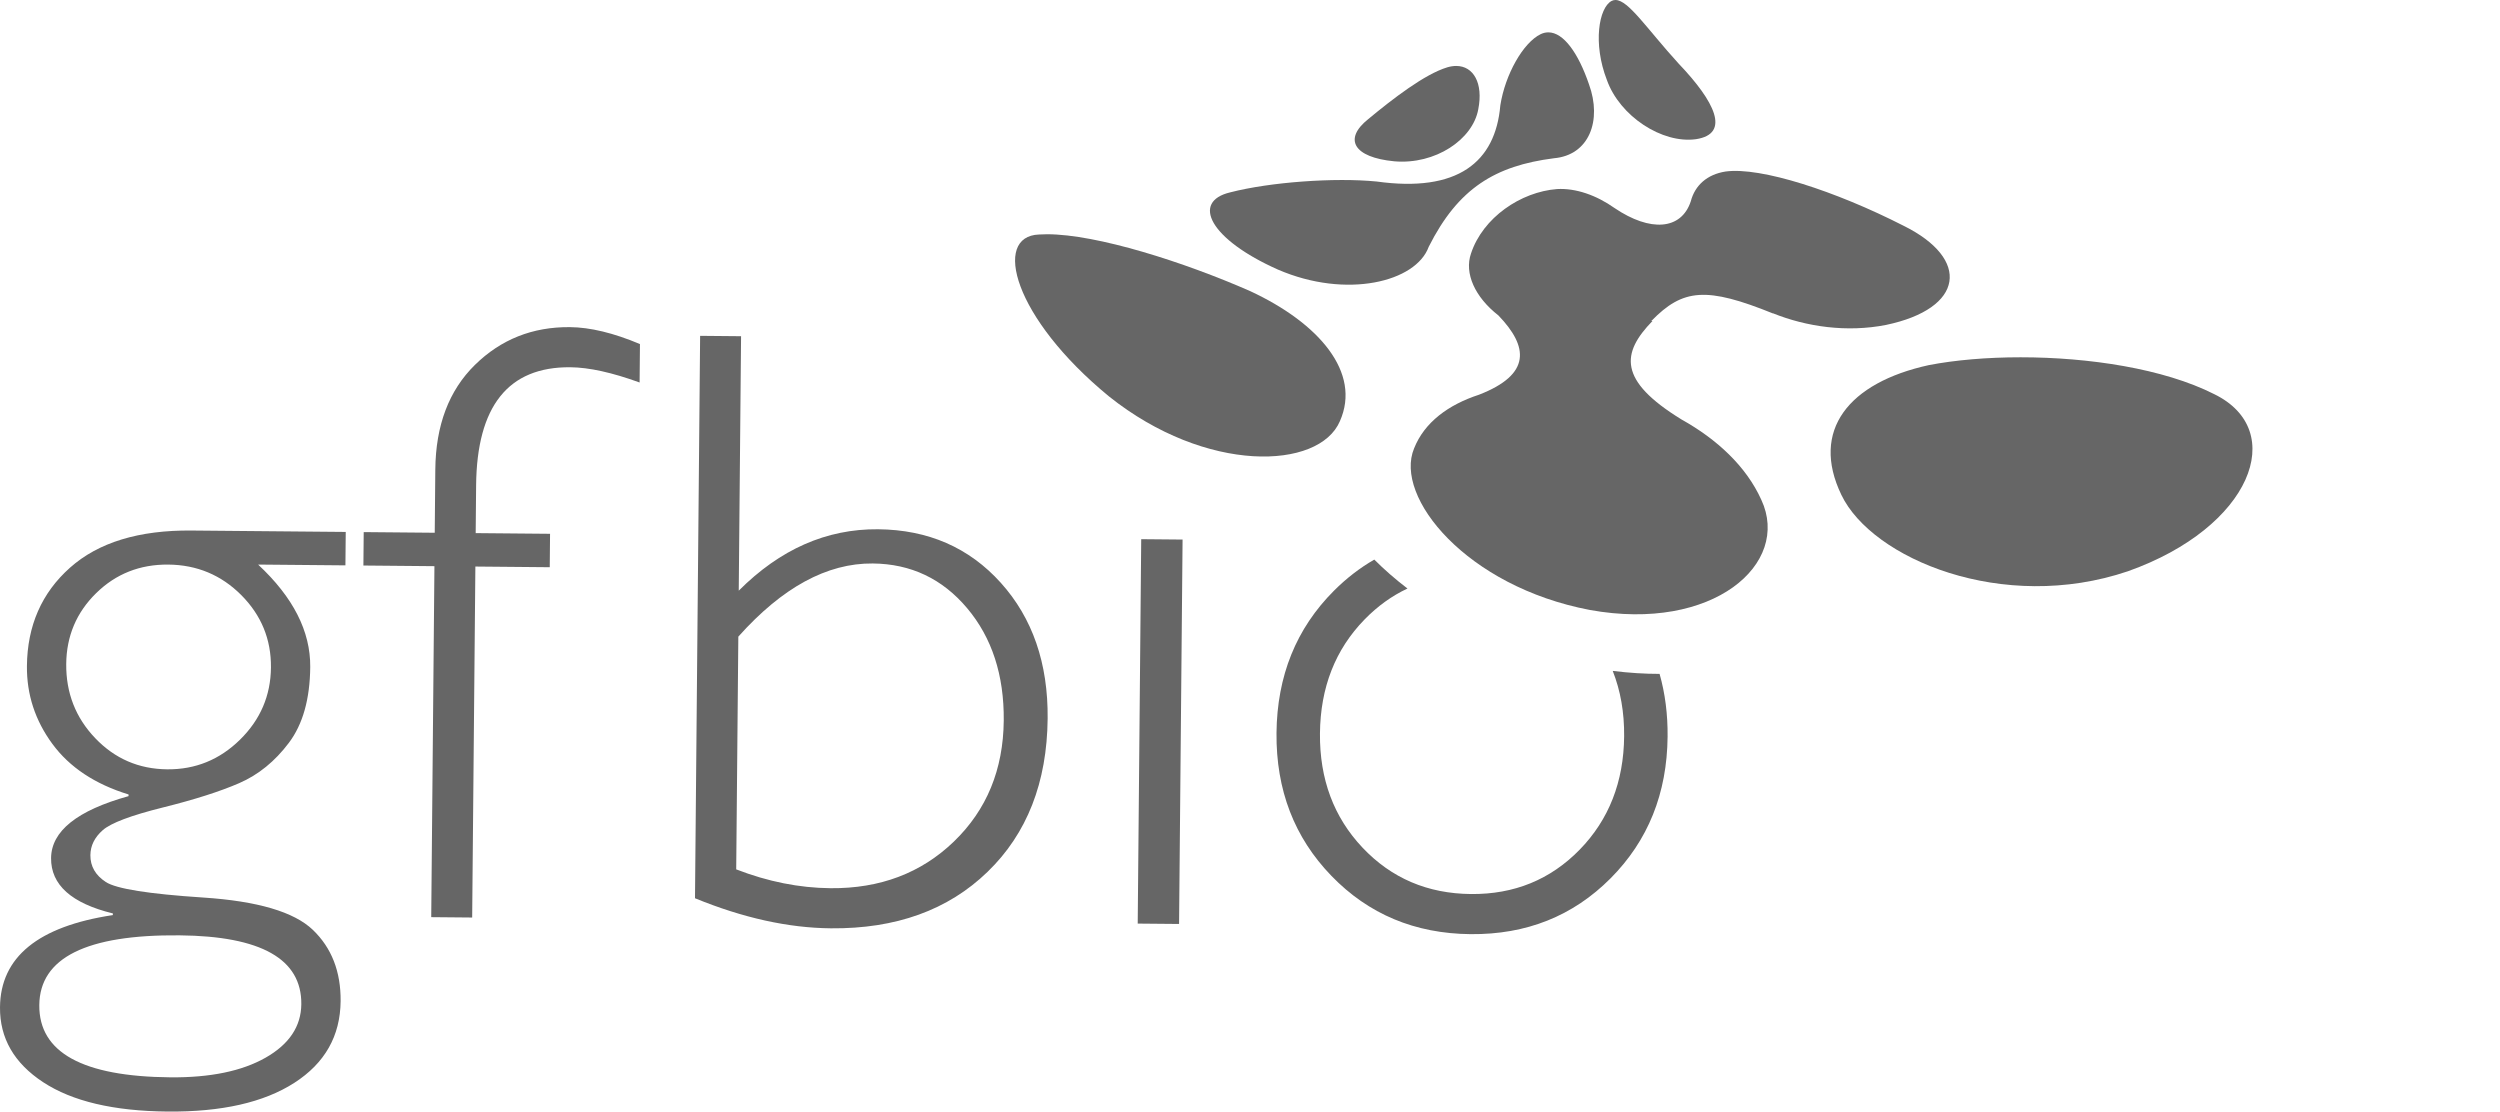
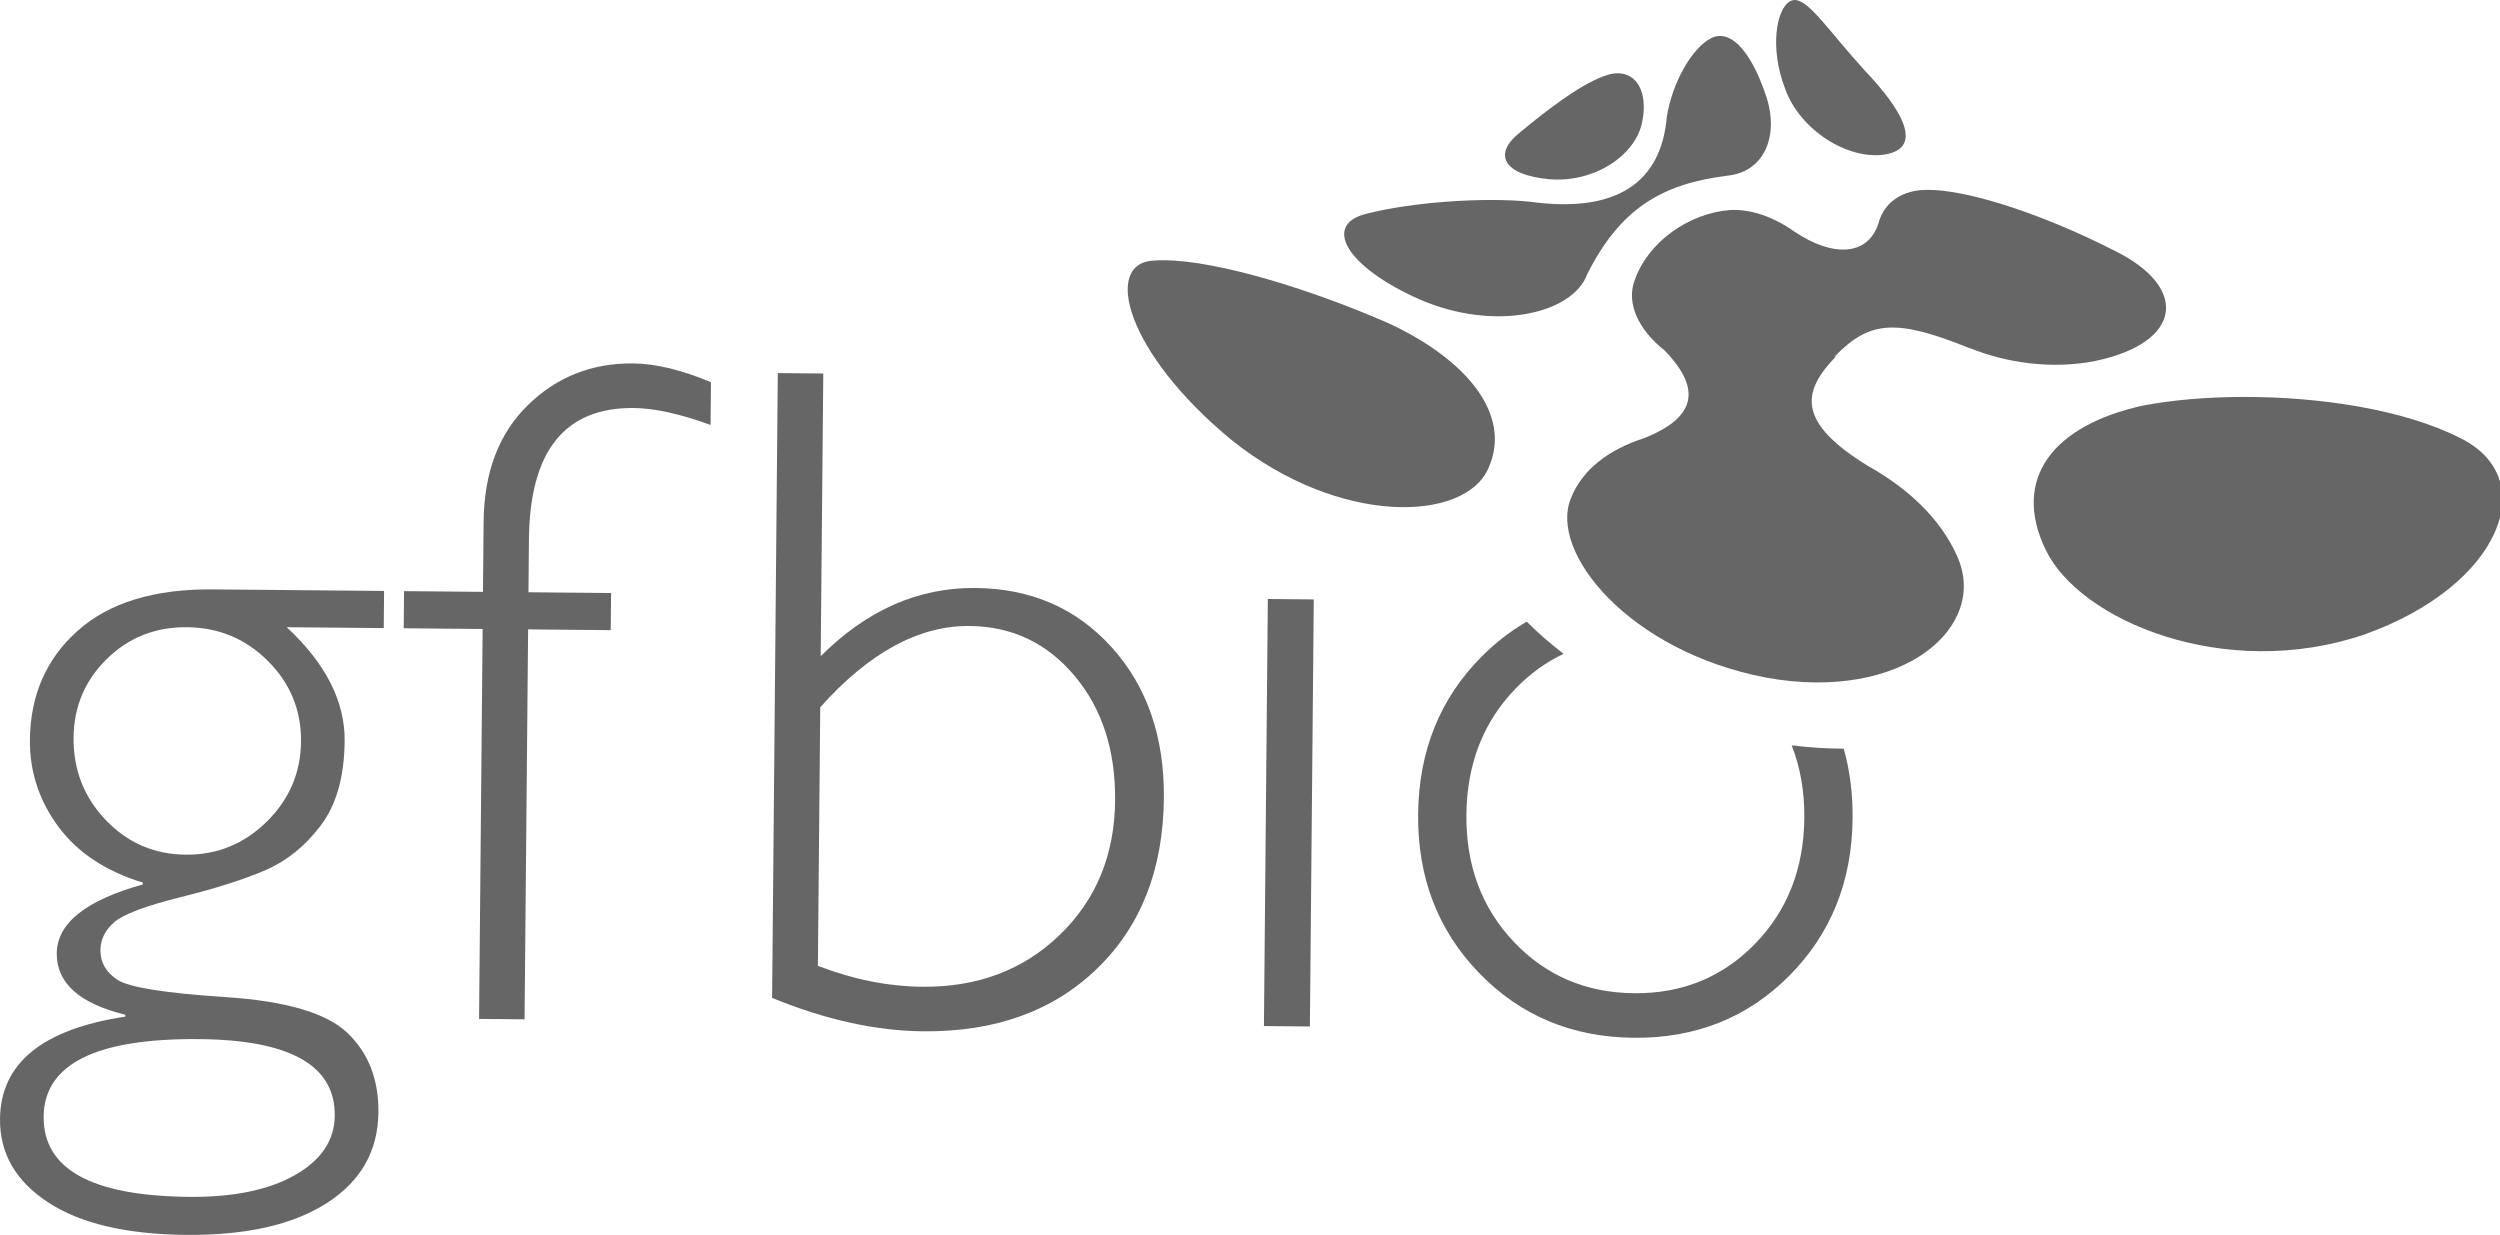
- <svg xmlns="http://www.w3.org/2000/svg" version="1.1" id="svg2" xml:space="preserve" width="117.98" height="52.458" viewBox="0 0 117.98 52.458">
+ <svg xmlns="http://www.w3.org/2000/svg" version="1.1" id="svg2" xml:space="preserve" width="106.198" height="52.458" viewBox="0 0 106.198 52.458">
  <defs id="defs6">
    <marker orient="auto" refY="0" refX="0" id="Arrow1Lend" style="overflow:visible">
      <path id="path4590" d="M 0,0 5,-5 -12.5,0 5,5 Z" style="fill-rule:evenodd;stroke:#000000;stroke-width:1pt" transform="matrix(-0.8,0,0,-0.8,-10,0)" />
    </marker>
    <marker orient="auto" refY="0" refX="0" id="Arrow1Lstart" style="overflow:visible">
      <path id="path4587" d="M 0,0 5,-5 -12.5,0 5,5 Z" style="fill-rule:evenodd;stroke:#000000;stroke-width:1pt" transform="matrix(0.8,0,0,0.8,10,0)" />
    </marker>
    <clipPath clipPathUnits="userSpaceOnUse" id="clipPath18">
      <path d="M 0,218.518 H 435.185 V 0 H 0 Z" id="path16" />
    </clipPath>
    <clipPath clipPathUnits="userSpaceOnUse" id="clipPath46">
      <path d="m 278.342,200.653 c -4.23,-1.268 -10.26,-5.925 -14.83,-9.715 v 0 c -4.63,-3.696 -2.793,-7.148 4.903,-7.885 v 0 c 7.667,-0.664 14.711,4.077 15.722,9.759 v 0 c 0.959,4.864 -0.894,8.096 -4.138,8.096 v 0 c -0.518,0 -1.073,-0.083 -1.657,-0.255" id="path44" />
    </clipPath>
    <linearGradient x1="0" y1="0" x2="1" y2="0" gradientUnits="userSpaceOnUse" gradientTransform="matrix(0,-21.96037,-21.96037,0,272.6938,204.7544)" spreadMethod="pad" id="linearGradient56">
      <stop style="stop-opacity:1;stop-color:#77cb46" offset="0" id="stop52" />
      <stop style="stop-opacity:1;stop-color:#45ba3a" offset="1" id="stop54" />
    </linearGradient>
    <clipPath clipPathUnits="userSpaceOnUse" id="clipPath66">
      <path d="m 309.092,213.077 c -2.386,-1.274 -3.515,-7.971 -0.891,-14.756 v 0 c 2.406,-6.826 10.376,-12.011 16.705,-11.124 v 0 c 6.515,1.001 3.53,7.043 -3.258,14.152 v 0 c -5.963,6.549 -9.399,11.908 -11.826,11.908 v 0 c -0.254,0 -0.497,-0.059 -0.73,-0.18" id="path64" />
    </clipPath>
    <linearGradient x1="0" y1="0" x2="1" y2="0" gradientUnits="userSpaceOnUse" gradientTransform="matrix(0,40.91379,40.91379,0,317.6128,120.0273)" spreadMethod="pad" id="linearGradient76">
      <stop style="stop-opacity:1;stop-color:#2555ad" offset="0" id="stop72" />
      <stop style="stop-opacity:1;stop-color:#3368bb" offset="1" id="stop74" />
    </linearGradient>
    <clipPath clipPathUnits="userSpaceOnUse" id="clipPath86">
      <path d="M 368.476,144.888 C 353.507,141.605 346.298,132.68 352.124,120.59 v 0 c 5.732,-11.949 30.224,-22.23 53.655,-14.297 v 0 c 23.147,8.218 30.093,26.36 16.159,33.162 v 0 c -9.482,4.797 -23.531,6.903 -36.267,6.902 v 0 c -6.287,0 -12.256,-0.513 -17.195,-1.469" id="path84" />
    </clipPath>
    <linearGradient x1="0" y1="0" x2="1" y2="0" gradientUnits="userSpaceOnUse" gradientTransform="matrix(0,67.03516,67.03516,0,389.6021,99.10498)" spreadMethod="pad" id="linearGradient96">
      <stop style="stop-opacity:1;stop-color:#77cb46" offset="0" id="stop92" />
      <stop style="stop-opacity:1;stop-color:#45ba3a" offset="1" id="stop94" />
    </linearGradient>
    <clipPath clipPathUnits="userSpaceOnUse" id="clipPath106">
      <path d="m 295.824,206.865 c -3.311,-1.607 -6.654,-7.582 -7.556,-13.31 v 0 c -0.002,-0.013 -0.002,-0.025 -0.005,-0.039 v 0 c -0.915,-10.624 -7.98,-16.37 -23.193,-14.241 v 0 c 0,0 0.001,-0.001 0.002,-0.002 v 0 c -7.824,0.767 -19.891,-0.101 -27.367,-2.029 v 0 c -7.406,-1.743 -3.81,-8.811 8.918,-14.465 v 0 c 12.842,-5.548 25.844,-2.306 28.226,4.25 v 0 c 0.005,0.014 0.008,0.025 0.013,0.039 v 0 c 10e-4,-0.002 0.002,-0.003 0.003,-0.004 v 0 c 5.519,10.957 12.444,15.151 23.416,16.558 v 0 c -0.001,10e-4 -0.001,10e-4 -0.002,0.002 v 0 c 6.632,0.565 9.048,7.074 6.593,13.826 v 0 c -1.989,5.834 -4.756,9.749 -7.616,9.749 v 0 c -0.476,0 -0.954,-0.108 -1.432,-0.334" id="path104" />
    </clipPath>
    <linearGradient x1="0" y1="0" x2="1" y2="0" gradientUnits="userSpaceOnUse" gradientTransform="matrix(0,60.19318,60.19318,0,269.8521,89.33594)" spreadMethod="pad" id="linearGradient116">
      <stop style="stop-opacity:1;stop-color:#2555ad" offset="0" id="stop112" />
      <stop style="stop-opacity:1;stop-color:#3368bb" offset="1" id="stop114" />
    </linearGradient>
    <clipPath clipPathUnits="userSpaceOnUse" id="clipPath126">
      <path d="M 0,218.518 H 435.185 V 0 H 0 Z" id="path124" />
    </clipPath>
    <clipPath clipPathUnits="userSpaceOnUse" id="clipPath138">
      <path d="m 201.893,169.347 c -8.785,-0.309 -4.809,-15.606 13.082,-30.304 v 0 c 18.225,-14.558 39.36,-13.779 43.248,-4.652 v 0 c 4.058,9.111 -3.922,18.379 -16.806,24.361 v 0 c -12.384,5.439 -28.679,10.644 -38.03,10.644 v 0 c -0.52,0 -1.018,-0.016 -1.494,-0.049" id="path136" />
    </clipPath>
    <linearGradient x1="0" y1="0" x2="1" y2="0" gradientUnits="userSpaceOnUse" gradientTransform="matrix(0,65.09914,65.09914,0,228.3442,123.5083)" spreadMethod="pad" id="linearGradient148">
      <stop style="stop-opacity:1;stop-color:#2555ad" offset="0" id="stop144" />
      <stop style="stop-opacity:1;stop-color:#3368bb" offset="1" id="stop146" />
    </linearGradient>
  </defs>
  <g id="g10" transform="matrix(1.333333,0,0,-1.333333,-178.7329,59.28691)">
-     <g id="g12" transform="matrix(0.1890274,0,0,0.1890274,132.6625,4.15377)" style="opacity:1;fill:#666666;stroke-width:62.461;stroke-miterlimit:4;stroke-dasharray:none;fill-opacity:1">
-       <g id="g14" clip-path="url(#clipPath18)" style="fill:#666666;stroke-width:62.461;stroke-miterlimit:4;stroke-dasharray:none;fill-opacity:1">
-         <g id="g20" transform="translate(58.0737,88.2764)" style="fill:#666666;stroke-width:62.461;stroke-miterlimit:4;stroke-dasharray:none;fill-opacity:1">
+     <g id="g12" transform="matrix(0.1890274,0,0,0.1890274,132.6625,4.15377)" style="opacity:1;fill:#666666;fill-opacity:1;stroke-width:62.461;stroke-miterlimit:4;stroke-dasharray:none">
+       <g id="g14" clip-path="url(#clipPath18)" style="fill:#666666;fill-opacity:1;stroke-width:62.461;stroke-miterlimit:4;stroke-dasharray:none">
+         <g id="g20" transform="translate(58.0737,88.2764)" style="fill:#666666;fill-opacity:1;stroke-width:62.461;stroke-miterlimit:4;stroke-dasharray:none">
          <path d="m 0,0 c -0.049,-5.27 -1.981,-9.775 -5.797,-13.522 -3.816,-3.749 -8.358,-5.597 -13.626,-5.548 -5.319,0.048 -9.814,1.992 -13.483,5.835 -3.669,3.839 -5.478,8.472 -5.429,13.897 0.048,5.216 1.914,9.633 5.599,13.251 3.683,3.615 8.187,5.402 13.507,5.354 5.371,-0.049 9.93,-1.957 13.678,-5.719 C -1.803,9.784 0.048,5.268 0,0 m 5.684,-63.037 c -0.038,-4.172 -2.273,-7.517 -6.703,-10.033 -4.431,-2.515 -10.376,-3.74 -17.835,-3.672 -16.428,0.15 -24.604,4.659 -24.523,13.525 0.081,8.867 8.832,13.221 26.253,13.062 15.282,-0.139 22.885,-4.433 22.808,-12.882 M -37.622,18.69 c -5.313,-4.723 -8.002,-10.869 -8.071,-18.43 -0.049,-5.321 1.537,-10.173 4.757,-14.557 3.22,-4.386 7.978,-7.545 14.273,-9.48 l -0.003,-0.314 c -9.623,-2.678 -14.458,-6.546 -14.504,-11.603 -0.046,-5.008 3.81,-8.46 11.566,-10.357 l -0.003,-0.312 c -14,-2.115 -21.042,-7.867 -21.127,-17.255 -0.053,-5.79 2.642,-10.471 8.088,-14.041 5.444,-3.571 13.199,-5.401 23.265,-5.492 10.118,-0.093 18.038,1.7 23.756,5.377 5.719,3.677 8.609,8.776 8.669,15.295 0.05,5.529 -1.683,9.98 -5.199,13.349 -3.518,3.37 -10.37,5.389 -20.562,6.056 -10.192,0.666 -16.259,1.635 -18.204,2.904 -1.944,1.27 -2.908,2.947 -2.889,5.034 0.016,1.773 0.787,3.329 2.313,4.673 1.523,1.342 5.268,2.755 11.226,4.24 5.961,1.484 10.734,3.005 14.322,4.565 3.587,1.557 6.688,4.073 9.301,7.545 C 5.966,-10.645 7.3,-5.91 7.354,0.089 7.415,6.765 4.16,13.158 -2.407,19.27 l 16.35,-0.149 0.058,6.259 -28.869,0.263 c -9.858,0.089 -17.444,-2.228 -22.754,-6.953" style="fill:#666666;fill-opacity:1;fill-rule:nonzero;stroke:none;stroke-width:62.461;stroke-miterlimit:4;stroke-dasharray:none" id="path22" />
        </g>
-         <g id="g24" transform="translate(96.2632,144.9297)" style="fill:#666666;stroke-width:62.461;stroke-miterlimit:4;stroke-dasharray:none;fill-opacity:1">
+         <g id="g24" transform="translate(96.2632,144.9297)" style="fill:#666666;fill-opacity:1;stroke-width:62.461;stroke-miterlimit:4;stroke-dasharray:none">
          <path d="m 0,0 c -4.869,-4.781 -7.341,-11.319 -7.416,-19.611 l -0.107,-11.815 -13.3,0.121 -0.058,-6.258 13.3,-0.122 -0.599,-65.718 7.667,-0.07 0.599,65.719 13.926,-0.127 0.057,6.259 -13.925,0.127 0.081,8.92 c 0.134,14.864 6.018,22.243 17.649,22.137 3.494,-0.032 7.815,-0.984 12.963,-2.856 l 0.065,7.198 C 25.965,5.983 21.593,7.04 17.786,7.074 10.797,7.138 4.867,4.779 0,0" style="fill:#666666;fill-opacity:1;fill-rule:nonzero;stroke:none;stroke-width:62.461;stroke-miterlimit:4;stroke-dasharray:none" id="path26" />
        </g>
-         <g id="g28" transform="translate(185.9624,55.6963)" style="fill:#666666;stroke-width:62.461;stroke-miterlimit:4;stroke-dasharray:none;fill-opacity:1">
+         <g id="g28" transform="translate(185.9624,55.6963)" style="fill:#666666;fill-opacity:1;stroke-width:62.461;stroke-miterlimit:4;stroke-dasharray:none">
          <path d="m 0,0 c -6.131,-5.917 -13.84,-8.832 -23.123,-8.748 -5.841,0.054 -11.726,1.228 -17.651,3.525 l 0.397,43.578 c 8.222,9.209 16.608,13.776 25.163,13.699 7.146,-0.066 13.04,-2.858 17.685,-8.377 C 7.115,38.157 9.398,31.146 9.321,22.646 9.237,13.465 6.129,5.917 0,0 m -14.216,58.46 c -9.651,0.088 -18.344,-3.745 -26.083,-11.498 l 0.435,47.645 -7.667,0.071 -0.96,-105.307 c 8.991,-3.682 17.476,-5.559 25.456,-5.631 12.153,-0.111 21.926,3.411 29.32,10.57 7.394,7.156 11.147,16.733 11.256,28.73 0.094,10.327 -2.829,18.791 -8.768,25.392 -5.939,6.598 -13.6,9.942 -22.989,10.028" style="fill:#666666;fill-opacity:1;fill-rule:nonzero;stroke:none;stroke-width:62.461;stroke-miterlimit:4;stroke-dasharray:none" id="path30" />
        </g>
-         <g id="g32" transform="translate(220.3667,40.3213)" style="fill:#666666;stroke-width:62.461;stroke-miterlimit:4;stroke-dasharray:none;fill-opacity:1">
+         <g id="g32" transform="translate(220.3667,40.3213)" style="fill:#666666;fill-opacity:1;stroke-width:62.461;stroke-miterlimit:4;stroke-dasharray:none">
          <path d="M 0,0 7.745,-0.07 8.401,71.907 0.656,71.978 Z" style="fill:#666666;fill-opacity:1;fill-rule:nonzero;stroke:none;stroke-width:62.461;stroke-miterlimit:4;stroke-dasharray:none" id="path34" />
        </g>
-         <g id="g36" transform="translate(309.311,87.6357)" style="fill:#666666;stroke-width:62.461;stroke-miterlimit:4;stroke-dasharray:none;fill-opacity:1">
+         <g id="g36" transform="translate(309.311,87.6357)" style="fill:#666666;fill-opacity:1;stroke-width:62.461;stroke-miterlimit:4;stroke-dasharray:none">
          <path d="m 0,0 c 1.46,-3.707 2.177,-7.781 2.137,-12.23 -0.078,-8.555 -2.856,-15.636 -8.33,-21.247 -5.478,-5.609 -12.257,-8.377 -20.342,-8.303 -8.136,0.074 -14.905,2.966 -20.303,8.674 -5.399,5.709 -8.059,12.84 -7.981,21.395 0.078,8.606 2.868,15.726 8.371,21.361 2.417,2.476 5.089,4.4 8.014,5.773 -2.28,1.746 -4.362,3.561 -6.212,5.42 -2.696,-1.554 -5.212,-3.489 -7.543,-5.821 -7.081,-7.081 -10.669,-15.967 -10.767,-26.659 -0.097,-10.64 3.33,-19.552 10.28,-26.736 6.949,-7.184 15.641,-10.822 26.072,-10.918 10.432,-0.095 19.163,3.386 26.19,10.442 7.028,7.056 10.591,15.904 10.687,26.544 0.039,4.183 -0.466,8.096 -1.5,11.745 C 5.968,-0.56 3.038,-0.376 0,0" style="fill:#666666;fill-opacity:1;fill-rule:nonzero;stroke:none;stroke-width:62.461;stroke-miterlimit:4;stroke-dasharray:none" id="path38" />
        </g>
      </g>
    </g>
-     <g id="g40" transform="matrix(0.1890274,0,0,0.1890274,132.6625,4.15377)" style="opacity:1;fill:#666666;stroke-width:62.461;stroke-miterlimit:4;stroke-dasharray:none;fill-opacity:1">
-       <g id="g42" clip-path="url(#clipPath46)" style="fill:#666666;stroke-width:62.461;stroke-miterlimit:4;stroke-dasharray:none;fill-opacity:1">
-         <g id="g48" style="fill:#666666;stroke-width:62.461;stroke-miterlimit:4;stroke-dasharray:none;fill-opacity:1">
-           <g id="g50" style="fill:#666666;stroke-width:62.461;stroke-miterlimit:4;stroke-dasharray:none;fill-opacity:1">
-             <path d="m 278.342,200.653 c -4.23,-1.268 -10.26,-5.925 -14.83,-9.715 v 0 c -4.63,-3.696 -2.793,-7.148 4.903,-7.885 v 0 c 7.667,-0.664 14.711,4.077 15.722,9.759 v 0 c 0.959,4.864 -0.894,8.096 -4.138,8.096 v 0 c -0.518,0 -1.073,-0.083 -1.657,-0.255" style="fill:#666666;stroke:none;stroke-width:62.461;stroke-miterlimit:4;stroke-dasharray:none;fill-opacity:1" id="path58" />
+     <g id="g40" transform="matrix(0.1890274,0,0,0.1890274,132.6625,4.15377)" style="opacity:1;fill:#666666;fill-opacity:1;stroke-width:62.461;stroke-miterlimit:4;stroke-dasharray:none">
+       <g id="g42" clip-path="url(#clipPath46)" style="fill:#666666;fill-opacity:1;stroke-width:62.461;stroke-miterlimit:4;stroke-dasharray:none">
+         <g id="g48" style="fill:#666666;fill-opacity:1;stroke-width:62.461;stroke-miterlimit:4;stroke-dasharray:none">
+           <g id="g50" style="fill:#666666;fill-opacity:1;stroke-width:62.461;stroke-miterlimit:4;stroke-dasharray:none">
+             <path d="m 278.342,200.653 c -4.23,-1.268 -10.26,-5.925 -14.83,-9.715 v 0 c -4.63,-3.696 -2.793,-7.148 4.903,-7.885 v 0 c 7.667,-0.664 14.711,4.077 15.722,9.759 v 0 c 0.959,4.864 -0.894,8.096 -4.138,8.096 v 0 c -0.518,0 -1.073,-0.083 -1.657,-0.255" style="fill:#666666;fill-opacity:1;stroke:none;stroke-width:62.461;stroke-miterlimit:4;stroke-dasharray:none" id="path58" />
          </g>
        </g>
      </g>
    </g>
-     <g id="g60" transform="matrix(0.1890274,0,0,0.1890274,132.6625,4.15377)" style="opacity:1;fill:#666666;stroke-width:62.461;stroke-miterlimit:4;stroke-dasharray:none;fill-opacity:1">
-       <g id="g62" clip-path="url(#clipPath66)" style="fill:#666666;stroke-width:62.461;stroke-miterlimit:4;stroke-dasharray:none;fill-opacity:1">
-         <g id="g68" style="fill:#666666;stroke-width:62.461;stroke-miterlimit:4;stroke-dasharray:none;fill-opacity:1">
-           <g id="g70" style="fill:#666666;stroke-width:62.461;stroke-miterlimit:4;stroke-dasharray:none;fill-opacity:1">
-             <path d="m 309.092,213.077 c -2.386,-1.274 -3.515,-7.971 -0.891,-14.756 v 0 c 2.406,-6.826 10.376,-12.011 16.705,-11.124 v 0 c 6.515,1.001 3.53,7.043 -3.258,14.152 v 0 c -5.963,6.549 -9.399,11.908 -11.826,11.908 v 0 c -0.254,0 -0.497,-0.059 -0.73,-0.18" style="fill:#666666;stroke:none;stroke-width:62.461;stroke-miterlimit:4;stroke-dasharray:none;fill-opacity:1" id="path78" />
+     <g id="g60" transform="matrix(0.1890274,0,0,0.1890274,132.6625,4.15377)" style="opacity:1;fill:#666666;fill-opacity:1;stroke-width:62.461;stroke-miterlimit:4;stroke-dasharray:none">
+       <g id="g62" clip-path="url(#clipPath66)" style="fill:#666666;fill-opacity:1;stroke-width:62.461;stroke-miterlimit:4;stroke-dasharray:none">
+         <g id="g68" style="fill:#666666;fill-opacity:1;stroke-width:62.461;stroke-miterlimit:4;stroke-dasharray:none">
+           <g id="g70" style="fill:#666666;fill-opacity:1;stroke-width:62.461;stroke-miterlimit:4;stroke-dasharray:none">
+             <path d="m 309.092,213.077 c -2.386,-1.274 -3.515,-7.971 -0.891,-14.756 v 0 c 2.406,-6.826 10.376,-12.011 16.705,-11.124 v 0 c 6.515,1.001 3.53,7.043 -3.258,14.152 v 0 c -5.963,6.549 -9.399,11.908 -11.826,11.908 v 0 c -0.254,0 -0.497,-0.059 -0.73,-0.18" style="fill:#666666;fill-opacity:1;stroke:none;stroke-width:62.461;stroke-miterlimit:4;stroke-dasharray:none" id="path78" />
          </g>
        </g>
      </g>
    </g>
-     <g id="g80" transform="matrix(0.1890274,0,0,0.1890274,132.6625,4.15377)" style="opacity:1;fill:#666666;stroke-width:62.461;stroke-miterlimit:4;stroke-dasharray:none;fill-opacity:1">
-       <g id="g82" clip-path="url(#clipPath86)" style="fill:#666666;stroke-width:62.461;stroke-miterlimit:4;stroke-dasharray:none;fill-opacity:1">
-         <g id="g88" style="fill:#666666;stroke-width:62.461;stroke-miterlimit:4;stroke-dasharray:none;fill-opacity:1">
-           <g id="g90" style="fill:#666666;stroke-width:62.461;stroke-miterlimit:4;stroke-dasharray:none;fill-opacity:1">
-             <path d="M 368.476,144.888 C 353.507,141.605 346.298,132.68 352.124,120.59 v 0 c 5.732,-11.949 30.224,-22.23 53.655,-14.297 v 0 c 23.147,8.218 30.093,26.36 16.159,33.162 v 0 c -9.482,4.797 -23.531,6.903 -36.267,6.902 v 0 c -6.287,0 -12.256,-0.513 -17.195,-1.469" style="fill:#666666;stroke:none;stroke-width:62.461;stroke-miterlimit:4;stroke-dasharray:none;fill-opacity:1" id="path98" />
+     <g id="g80" transform="matrix(0.1890274,0,0,0.1890274,132.6625,4.15377)" style="opacity:1;fill:#666666;fill-opacity:1;stroke-width:62.461;stroke-miterlimit:4;stroke-dasharray:none">
+       <g id="g82" clip-path="url(#clipPath86)" style="fill:#666666;fill-opacity:1;stroke-width:62.461;stroke-miterlimit:4;stroke-dasharray:none">
+         <g id="g88" style="fill:#666666;fill-opacity:1;stroke-width:62.461;stroke-miterlimit:4;stroke-dasharray:none">
+           <g id="g90" style="fill:#666666;fill-opacity:1;stroke-width:62.461;stroke-miterlimit:4;stroke-dasharray:none">
+             <path d="M 368.476,144.888 C 353.507,141.605 346.298,132.68 352.124,120.59 v 0 c 5.732,-11.949 30.224,-22.23 53.655,-14.297 v 0 c 23.147,8.218 30.093,26.36 16.159,33.162 v 0 c -9.482,4.797 -23.531,6.903 -36.267,6.902 v 0 c -6.287,0 -12.256,-0.513 -17.195,-1.469" style="fill:#666666;fill-opacity:1;stroke:none;stroke-width:62.461;stroke-miterlimit:4;stroke-dasharray:none" id="path98" />
          </g>
        </g>
      </g>
    </g>
-     <g id="g100" transform="matrix(0.1890274,0,0,0.1890274,132.6625,4.15377)" style="opacity:1;fill:#666666;stroke-width:62.461;stroke-miterlimit:4;stroke-dasharray:none;fill-opacity:1">
-       <g id="g102" clip-path="url(#clipPath106)" style="fill:#666666;stroke-width:62.461;stroke-miterlimit:4;stroke-dasharray:none;fill-opacity:1">
-         <g id="g108" style="fill:#666666;stroke-width:62.461;stroke-miterlimit:4;stroke-dasharray:none;fill-opacity:1">
-           <g id="g110" style="fill:#666666;stroke-width:62.461;stroke-miterlimit:4;stroke-dasharray:none;fill-opacity:1">
-             <path d="m 295.824,206.865 c -3.311,-1.607 -6.654,-7.582 -7.556,-13.31 v 0 c -0.002,-0.013 -0.002,-0.025 -0.005,-0.039 v 0 c -0.915,-10.624 -7.98,-16.37 -23.193,-14.241 v 0 c 0,0 0.001,-0.001 0.002,-0.002 v 0 c -7.824,0.767 -19.891,-0.101 -27.367,-2.029 v 0 c -7.406,-1.743 -3.81,-8.811 8.918,-14.465 v 0 c 12.842,-5.548 25.844,-2.306 28.226,4.25 v 0 c 0.005,0.014 0.008,0.025 0.013,0.039 v 0 c 10e-4,-0.002 0.002,-0.003 0.003,-0.004 v 0 c 5.519,10.957 12.444,15.151 23.416,16.558 v 0 c -0.001,10e-4 -0.001,10e-4 -0.002,0.002 v 0 c 6.632,0.565 9.048,7.074 6.593,13.826 v 0 c -1.989,5.834 -4.756,9.749 -7.616,9.749 v 0 c -0.476,0 -0.954,-0.108 -1.432,-0.334" style="fill:#666666;stroke:none;stroke-width:62.461;stroke-miterlimit:4;stroke-dasharray:none;fill-opacity:1" id="path118" />
+     <g id="g100" transform="matrix(0.1890274,0,0,0.1890274,132.6625,4.15377)" style="opacity:1;fill:#666666;fill-opacity:1;stroke-width:62.461;stroke-miterlimit:4;stroke-dasharray:none">
+       <g id="g102" clip-path="url(#clipPath106)" style="fill:#666666;fill-opacity:1;stroke-width:62.461;stroke-miterlimit:4;stroke-dasharray:none">
+         <g id="g108" style="fill:#666666;fill-opacity:1;stroke-width:62.461;stroke-miterlimit:4;stroke-dasharray:none">
+           <g id="g110" style="fill:#666666;fill-opacity:1;stroke-width:62.461;stroke-miterlimit:4;stroke-dasharray:none">
+             <path d="m 295.824,206.865 c -3.311,-1.607 -6.654,-7.582 -7.556,-13.31 v 0 c -0.002,-0.013 -0.002,-0.025 -0.005,-0.039 v 0 c -0.915,-10.624 -7.98,-16.37 -23.193,-14.241 v 0 c 0,0 0.001,-0.001 0.002,-0.002 v 0 c -7.824,0.767 -19.891,-0.101 -27.367,-2.029 v 0 c -7.406,-1.743 -3.81,-8.811 8.918,-14.465 v 0 c 12.842,-5.548 25.844,-2.306 28.226,4.25 v 0 c 0.005,0.014 0.008,0.025 0.013,0.039 v 0 c 10e-4,-0.002 0.002,-0.003 0.003,-0.004 v 0 c 5.519,10.957 12.444,15.151 23.416,16.558 v 0 c -0.001,10e-4 -0.001,10e-4 -0.002,0.002 v 0 c 6.632,0.565 9.048,7.074 6.593,13.826 v 0 c -1.989,5.834 -4.756,9.749 -7.616,9.749 v 0 c -0.476,0 -0.954,-0.108 -1.432,-0.334" style="fill:#666666;fill-opacity:1;stroke:none;stroke-width:62.461;stroke-miterlimit:4;stroke-dasharray:none" id="path118" />
          </g>
        </g>
      </g>
    </g>
-     <g id="g120" transform="matrix(0.1890274,0,0,0.1890274,132.6625,4.15377)" style="opacity:1;fill:#666666;stroke-width:62.461;stroke-miterlimit:4;stroke-dasharray:none;fill-opacity:1">
-       <g id="g122" clip-path="url(#clipPath126)" style="fill:#666666;stroke-width:62.461;stroke-miterlimit:4;stroke-dasharray:none;fill-opacity:1">
-         <g id="g128" transform="translate(316.4966,153.1572)" style="fill:#666666;stroke-width:62.461;stroke-miterlimit:4;stroke-dasharray:none;fill-opacity:1">
+     <g id="g120" transform="matrix(0.1890274,0,0,0.1890274,132.6625,4.15377)" style="opacity:1;fill:#666666;fill-opacity:1;stroke-width:62.461;stroke-miterlimit:4;stroke-dasharray:none">
+       <g id="g122" clip-path="url(#clipPath126)" style="fill:#666666;fill-opacity:1;stroke-width:62.461;stroke-miterlimit:4;stroke-dasharray:none">
+         <g id="g128" transform="translate(316.4966,153.1572)" style="fill:#666666;fill-opacity:1;stroke-width:62.461;stroke-miterlimit:4;stroke-dasharray:none">
          <path d="M 0,0 C 0.013,0.013 0.023,0.026 0.035,0.039 0.04,0.025 0.044,0.013 0.049,0 0.032,0 0.017,0 0,0 M 47.233,17.848 C 34.563,24.313 20.518,28.888 13.941,27.984 10.494,27.444 8.215,25.408 7.434,22.419 5.654,16.997 -0.19,16.647 -6.817,21.127 c -3.473,2.454 -7.302,3.766 -10.784,3.574 -6.819,-0.524 -13.902,-5.353 -16.117,-12.051 -1.296,-3.714 0.725,-8.183 5.128,-11.614 5.627,-5.853 6.18,-11.031 -3.631,-14.843 -5.748,-1.877 -10.221,-5.168 -12.158,-10.048 -3.81,-9.141 9.837,-25.874 32.912,-30.257 23.095,-4.191 37.682,8.649 32.106,20.621 -2.836,6.301 -8.368,11.379 -14.923,15.033 C -6.26,-11.114 -5.556,-5.99 0.256,-0.001 0.188,-0.002 0.119,0 0.05,0 c 5.919,6.081 10.321,6.436 22.793,1.4 -0.01,0.013 -0.02,0.026 -0.029,0.039 6.256,-2.516 13.805,-3.624 21.154,-2.184 14.672,3.07 15.92,12.351 3.265,18.593" style="fill:#666666;fill-opacity:1;fill-rule:nonzero;stroke:none;stroke-width:62.461;stroke-miterlimit:4;stroke-dasharray:none" id="path130" />
        </g>
      </g>
    </g>
-     <g id="g132" transform="matrix(0.1890274,0,0,0.1890274,132.6625,4.15377)" style="opacity:1;fill:#666666;stroke-width:62.461;stroke-miterlimit:4;stroke-dasharray:none;fill-opacity:1">
-       <g id="g134" clip-path="url(#clipPath138)" style="fill:#666666;stroke-width:62.461;stroke-miterlimit:4;stroke-dasharray:none;fill-opacity:1">
-         <g id="g140" style="fill:#666666;stroke-width:62.461;stroke-miterlimit:4;stroke-dasharray:none;fill-opacity:1">
-           <g id="g142" style="fill:#666666;stroke-width:62.461;stroke-miterlimit:4;stroke-dasharray:none;fill-opacity:1">
-             <path d="m 201.893,169.347 c -8.785,-0.309 -4.809,-15.606 13.082,-30.304 v 0 c 18.225,-14.558 39.36,-13.779 43.248,-4.652 v 0 c 4.058,9.111 -3.922,18.379 -16.806,24.361 v 0 c -12.384,5.439 -28.679,10.644 -38.03,10.644 v 0 c -0.52,0 -1.018,-0.016 -1.494,-0.049" style="fill:#666666;stroke:none;stroke-width:62.461;stroke-miterlimit:4;stroke-dasharray:none;fill-opacity:1" id="path150" />
+     <g id="g132" transform="matrix(0.1890274,0,0,0.1890274,132.6625,4.15377)" style="opacity:1;fill:#666666;fill-opacity:1;stroke-width:62.461;stroke-miterlimit:4;stroke-dasharray:none">
+       <g id="g134" clip-path="url(#clipPath138)" style="fill:#666666;fill-opacity:1;stroke-width:62.461;stroke-miterlimit:4;stroke-dasharray:none">
+         <g id="g140" style="fill:#666666;fill-opacity:1;stroke-width:62.461;stroke-miterlimit:4;stroke-dasharray:none">
+           <g id="g142" style="fill:#666666;fill-opacity:1;stroke-width:62.461;stroke-miterlimit:4;stroke-dasharray:none">
+             <path d="m 201.893,169.347 c -8.785,-0.309 -4.809,-15.606 13.082,-30.304 v 0 c 18.225,-14.558 39.36,-13.779 43.248,-4.652 v 0 c 4.058,9.111 -3.922,18.379 -16.806,24.361 v 0 c -12.384,5.439 -28.679,10.644 -38.03,10.644 v 0 c -0.52,0 -1.018,-0.016 -1.494,-0.049" style="fill:#666666;fill-opacity:1;stroke:none;stroke-width:62.461;stroke-miterlimit:4;stroke-dasharray:none" id="path150" />
          </g>
        </g>
      </g>
    </g>
  </g>
</svg>
